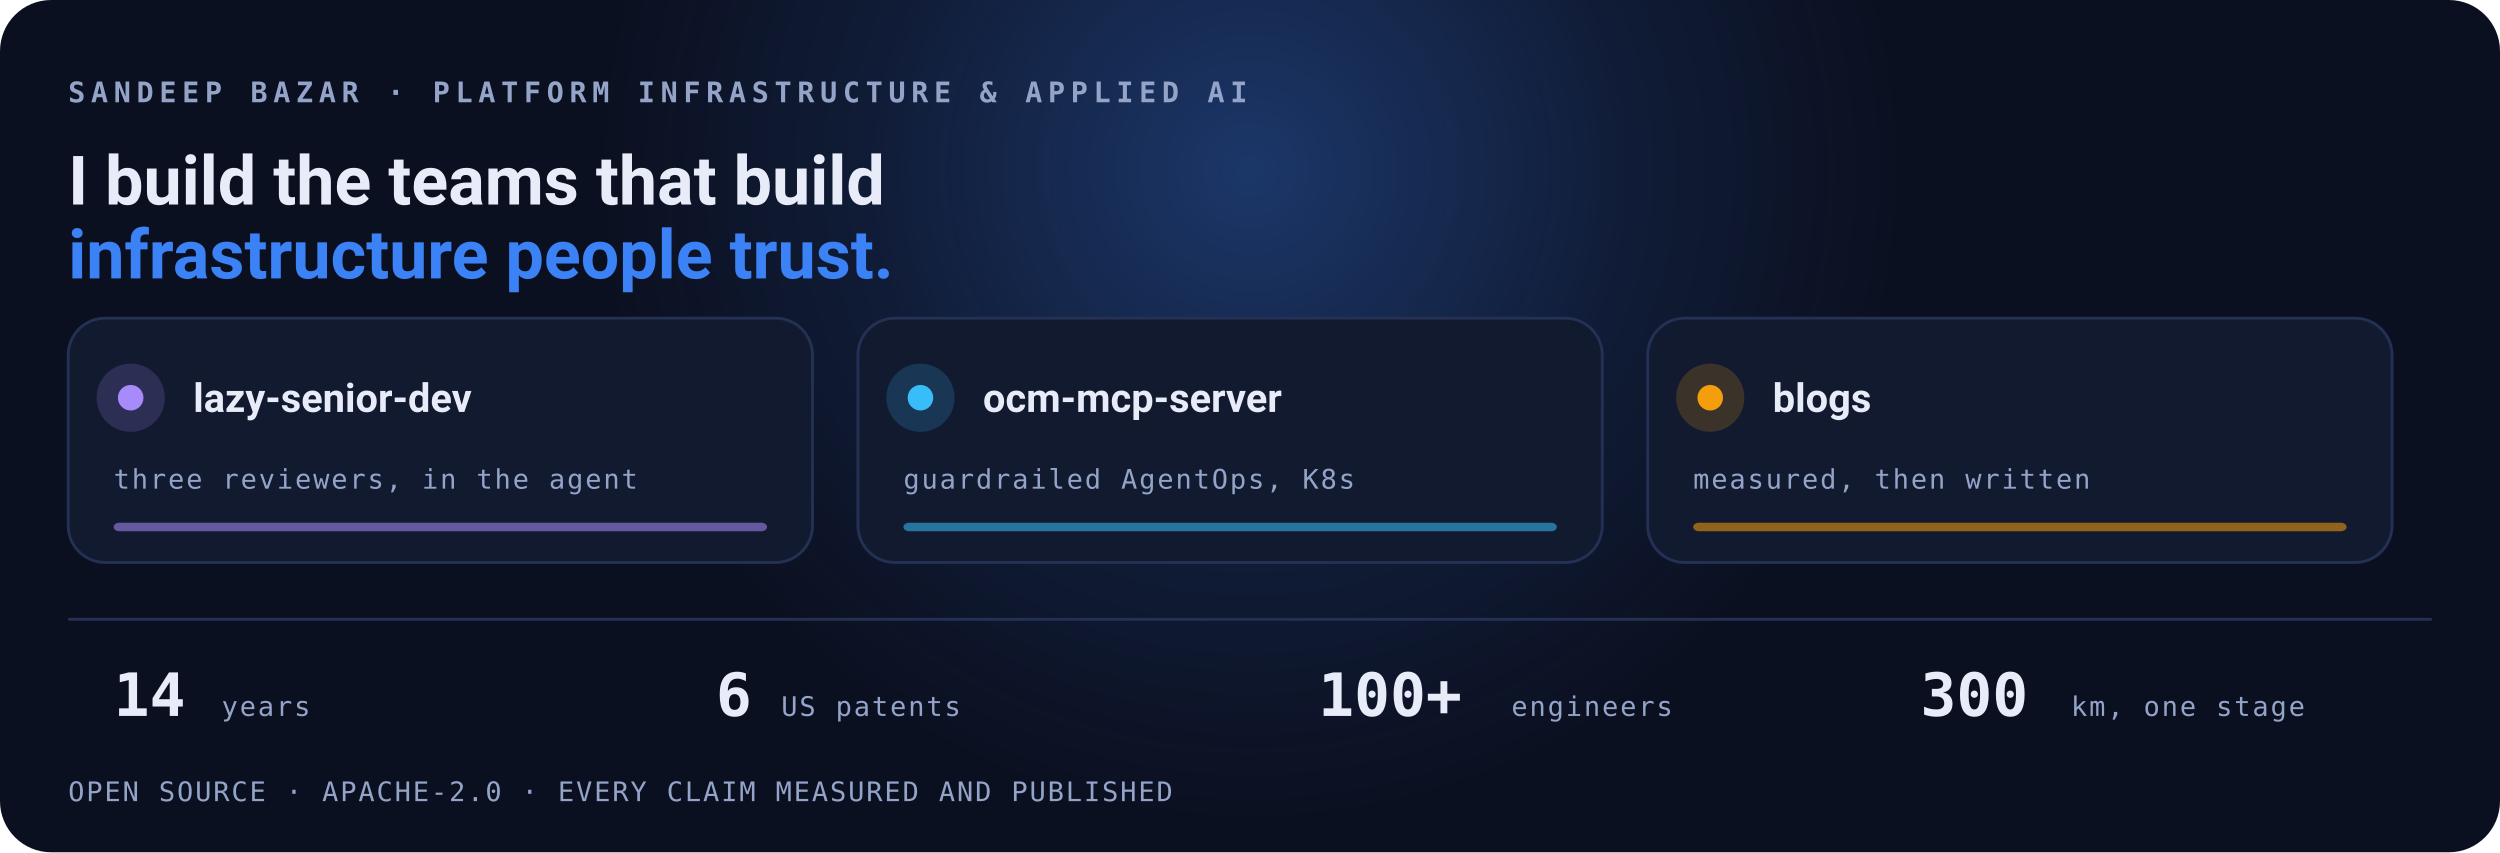
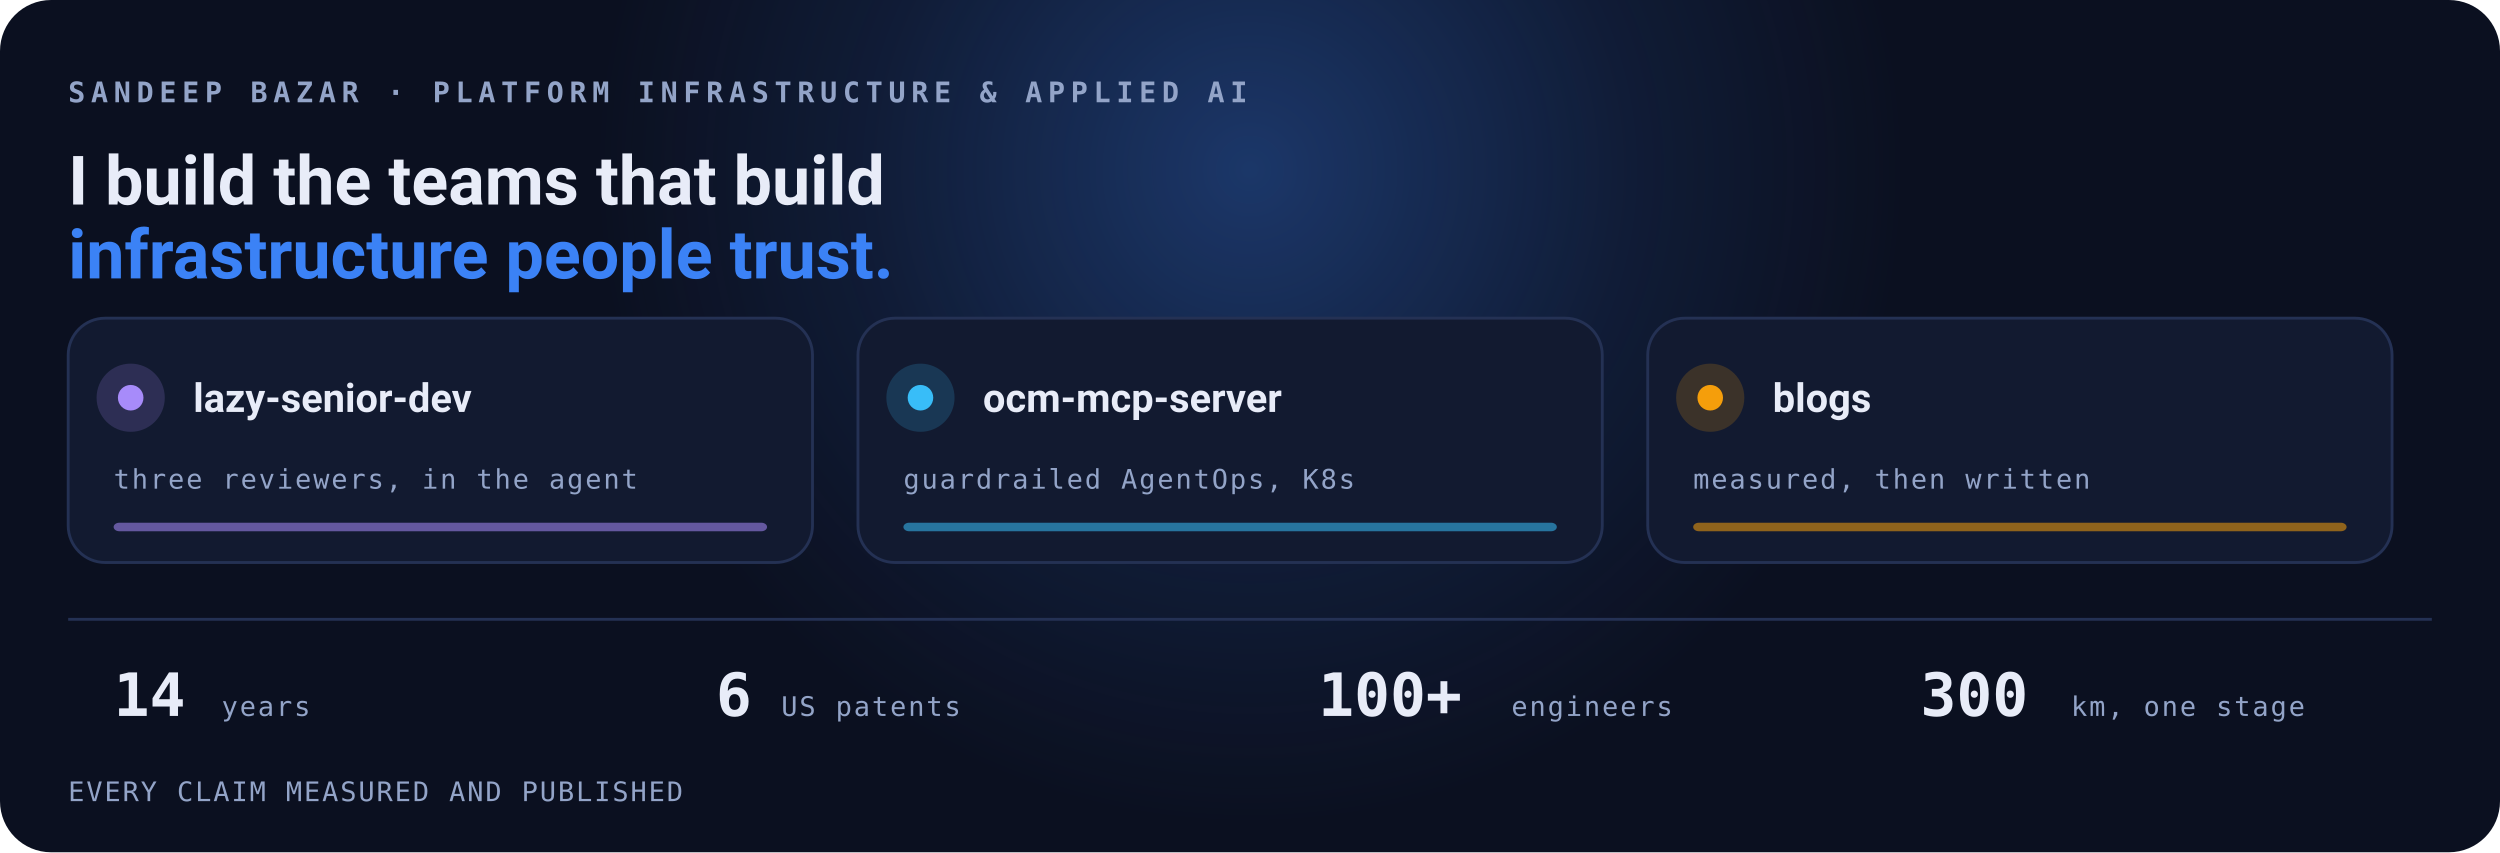
<svg xmlns="http://www.w3.org/2000/svg" viewBox="0 0 880 300" role="img" aria-label="Sandeep Bazar: platform infrastructure and applied AI. Three open-source projects, and the numbers behind fourteen years at IBM.">
  <style>
    .mono{font-family:ui-monospace,SFMono-Regular,Menlo,Consolas,monospace}
    .sans{font-family:system-ui,-apple-system,Segoe UI,Roboto,sans-serif}
    .b{font-size:14px;font-weight:700}.xs{font-size:9.5px;letter-spacing:.07em}
    .num{font-size:21px;font-weight:700}.cap{font-size:10px;font-weight:700;letter-spacing:.2em}
    @keyframes rise{0%,100%{transform:translateY(0)}50%{transform:translateY(-3px)}}
    @keyframes ping{0%,100%{opacity:.3;r:3.6}50%{opacity:1;r:5.6}}
    @keyframes grow{0%{transform:scaleX(.06);opacity:.3}60%,100%{transform:scaleX(1);opacity:.85}}
    @keyframes glow{0%,100%{opacity:.18}50%{opacity:.4}}
    @keyframes fade{0%{opacity:0;transform:translateY(5px)}100%{opacity:1;transform:translateY(0)}}
    .card{animation:rise 5s ease-in-out infinite}.c1{animation-delay:.45s}.c2{animation-delay:.9s}
    .ping{animation:ping 2.2s ease-in-out infinite}
    .bar{animation:grow 3.6s ease-in-out infinite;transform-origin:left center}
    .c1 .bar{animation-delay:.4s}.c2 .bar{animation-delay:.8s}
    .glow{animation:glow 4.4s ease-in-out infinite}
    .stat{animation:fade .7s ease-out both}
    .s1{animation-delay:.15s}.s2{animation-delay:.3s}.s3{animation-delay:.45s}
    @media (prefers-reduced-motion:reduce){*{animation:none!important}}
  </style>
  <defs>
    <radialGradient id="g-dark">
      <stop offset="0%" stop-color="#3b82f6" stop-opacity=".34" />
      <stop offset="60%" stop-color="#3b82f6" stop-opacity=".10" />
      <stop offset="100%" stop-color="#3b82f6" stop-opacity="0" />
    </radialGradient>
  </defs>
  <rect width="880" height="300" rx="18" fill="#0b1020" />
  <circle class="glow" cx="440" cy="60" r="230" fill="url(#g-dark)" />
  <text x="24" y="36" class="mono cap" fill="#93a4c8">SANDEEP BAZAR · PLATFORM INFRASTRUCTURE &amp; APPLIED AI</text>
  <text x="24" y="72" class="sans" font-size="24" font-weight="700" fill="#e8ecf8">I build the teams that build</text>
  <text x="24" y="98" class="sans" font-size="24" font-weight="700" fill="#3b82f6">infrastructure people trust.</text>
  <g class="card c0">
    <rect x="24" y="112" width="262" height="86" rx="13" fill="#121a30" stroke="#243154" />
    <circle cx="46" cy="140" r="12" fill="#a78bfa" opacity=".18" />
    <circle class="ping" cx="46" cy="140" r="4.5" fill="#a78bfa" />
    <text x="68" y="145" class="sans b" fill="#e8ecf8">lazy-senior-dev</text>
    <text x="40" y="172" class="mono xs" fill="#93a4c8">three reviewers, in the agent</text>
    <rect class="bar" x="40" y="184" width="230" height="3" rx="2" fill="#a78bfa" opacity=".55" />
  </g>
  <g class="card c1">
    <rect x="302" y="112" width="262" height="86" rx="13" fill="#121a30" stroke="#243154" />
    <circle cx="324" cy="140" r="12" fill="#38bdf8" opacity=".18" />
    <circle class="ping" cx="324" cy="140" r="4.5" fill="#38bdf8" />
    <text x="346" y="145" class="sans b" fill="#e8ecf8">ocm-mcp-server</text>
    <text x="318" y="172" class="mono xs" fill="#93a4c8">guardrailed AgentOps, K8s</text>
    <rect class="bar" x="318" y="184" width="230" height="3" rx="2" fill="#38bdf8" opacity=".55" />
  </g>
  <g class="card c2">
    <rect x="580" y="112" width="262" height="86" rx="13" fill="#121a30" stroke="#243154" />
    <circle cx="602" cy="140" r="12" fill="#f59e0b" opacity=".18" />
    <circle class="ping" cx="602" cy="140" r="4.5" fill="#f59e0b" />
    <text x="624" y="145" class="sans b" fill="#e8ecf8">blogs</text>
    <text x="596" y="172" class="mono xs" fill="#93a4c8">measured, then written</text>
    <rect class="bar" x="596" y="184" width="230" height="3" rx="2" fill="#f59e0b" opacity=".55" />
  </g>
  <line x1="24" y1="218" x2="856" y2="218" stroke="#243154" />
  <g class="stat s0">
    <text x="40" y="252" class="mono num" fill="#e8ecf8">14</text>
    <text x="78" y="252" class="mono xs" fill="#93a4c8">years</text>
  </g>
  <g class="stat s1">
    <text x="252" y="252" class="mono num" fill="#e8ecf8">6</text>
    <text x="275" y="252" class="mono xs" fill="#93a4c8">US patents</text>
  </g>
  <g class="stat s2">
    <text x="464" y="252" class="mono num" fill="#e8ecf8">100+</text>
    <text x="532" y="252" class="mono xs" fill="#93a4c8">engineers</text>
  </g>
  <g class="stat s3">
    <text x="676" y="252" class="mono num" fill="#e8ecf8">300</text>
    <text x="729" y="252" class="mono xs" fill="#93a4c8">km, one stage</text>
  </g>
-   <text x="24" y="282" class="mono xs" fill="#93a4c8">OPEN SOURCE · APACHE-2.0 · EVERY CLAIM MEASURED AND PUBLISHED</text>
+   <text x="24" y="282" class="mono xs" fill="#93a4c8">EVERY CLAIM MEASURED AND PUBLISHED</text>
</svg>
